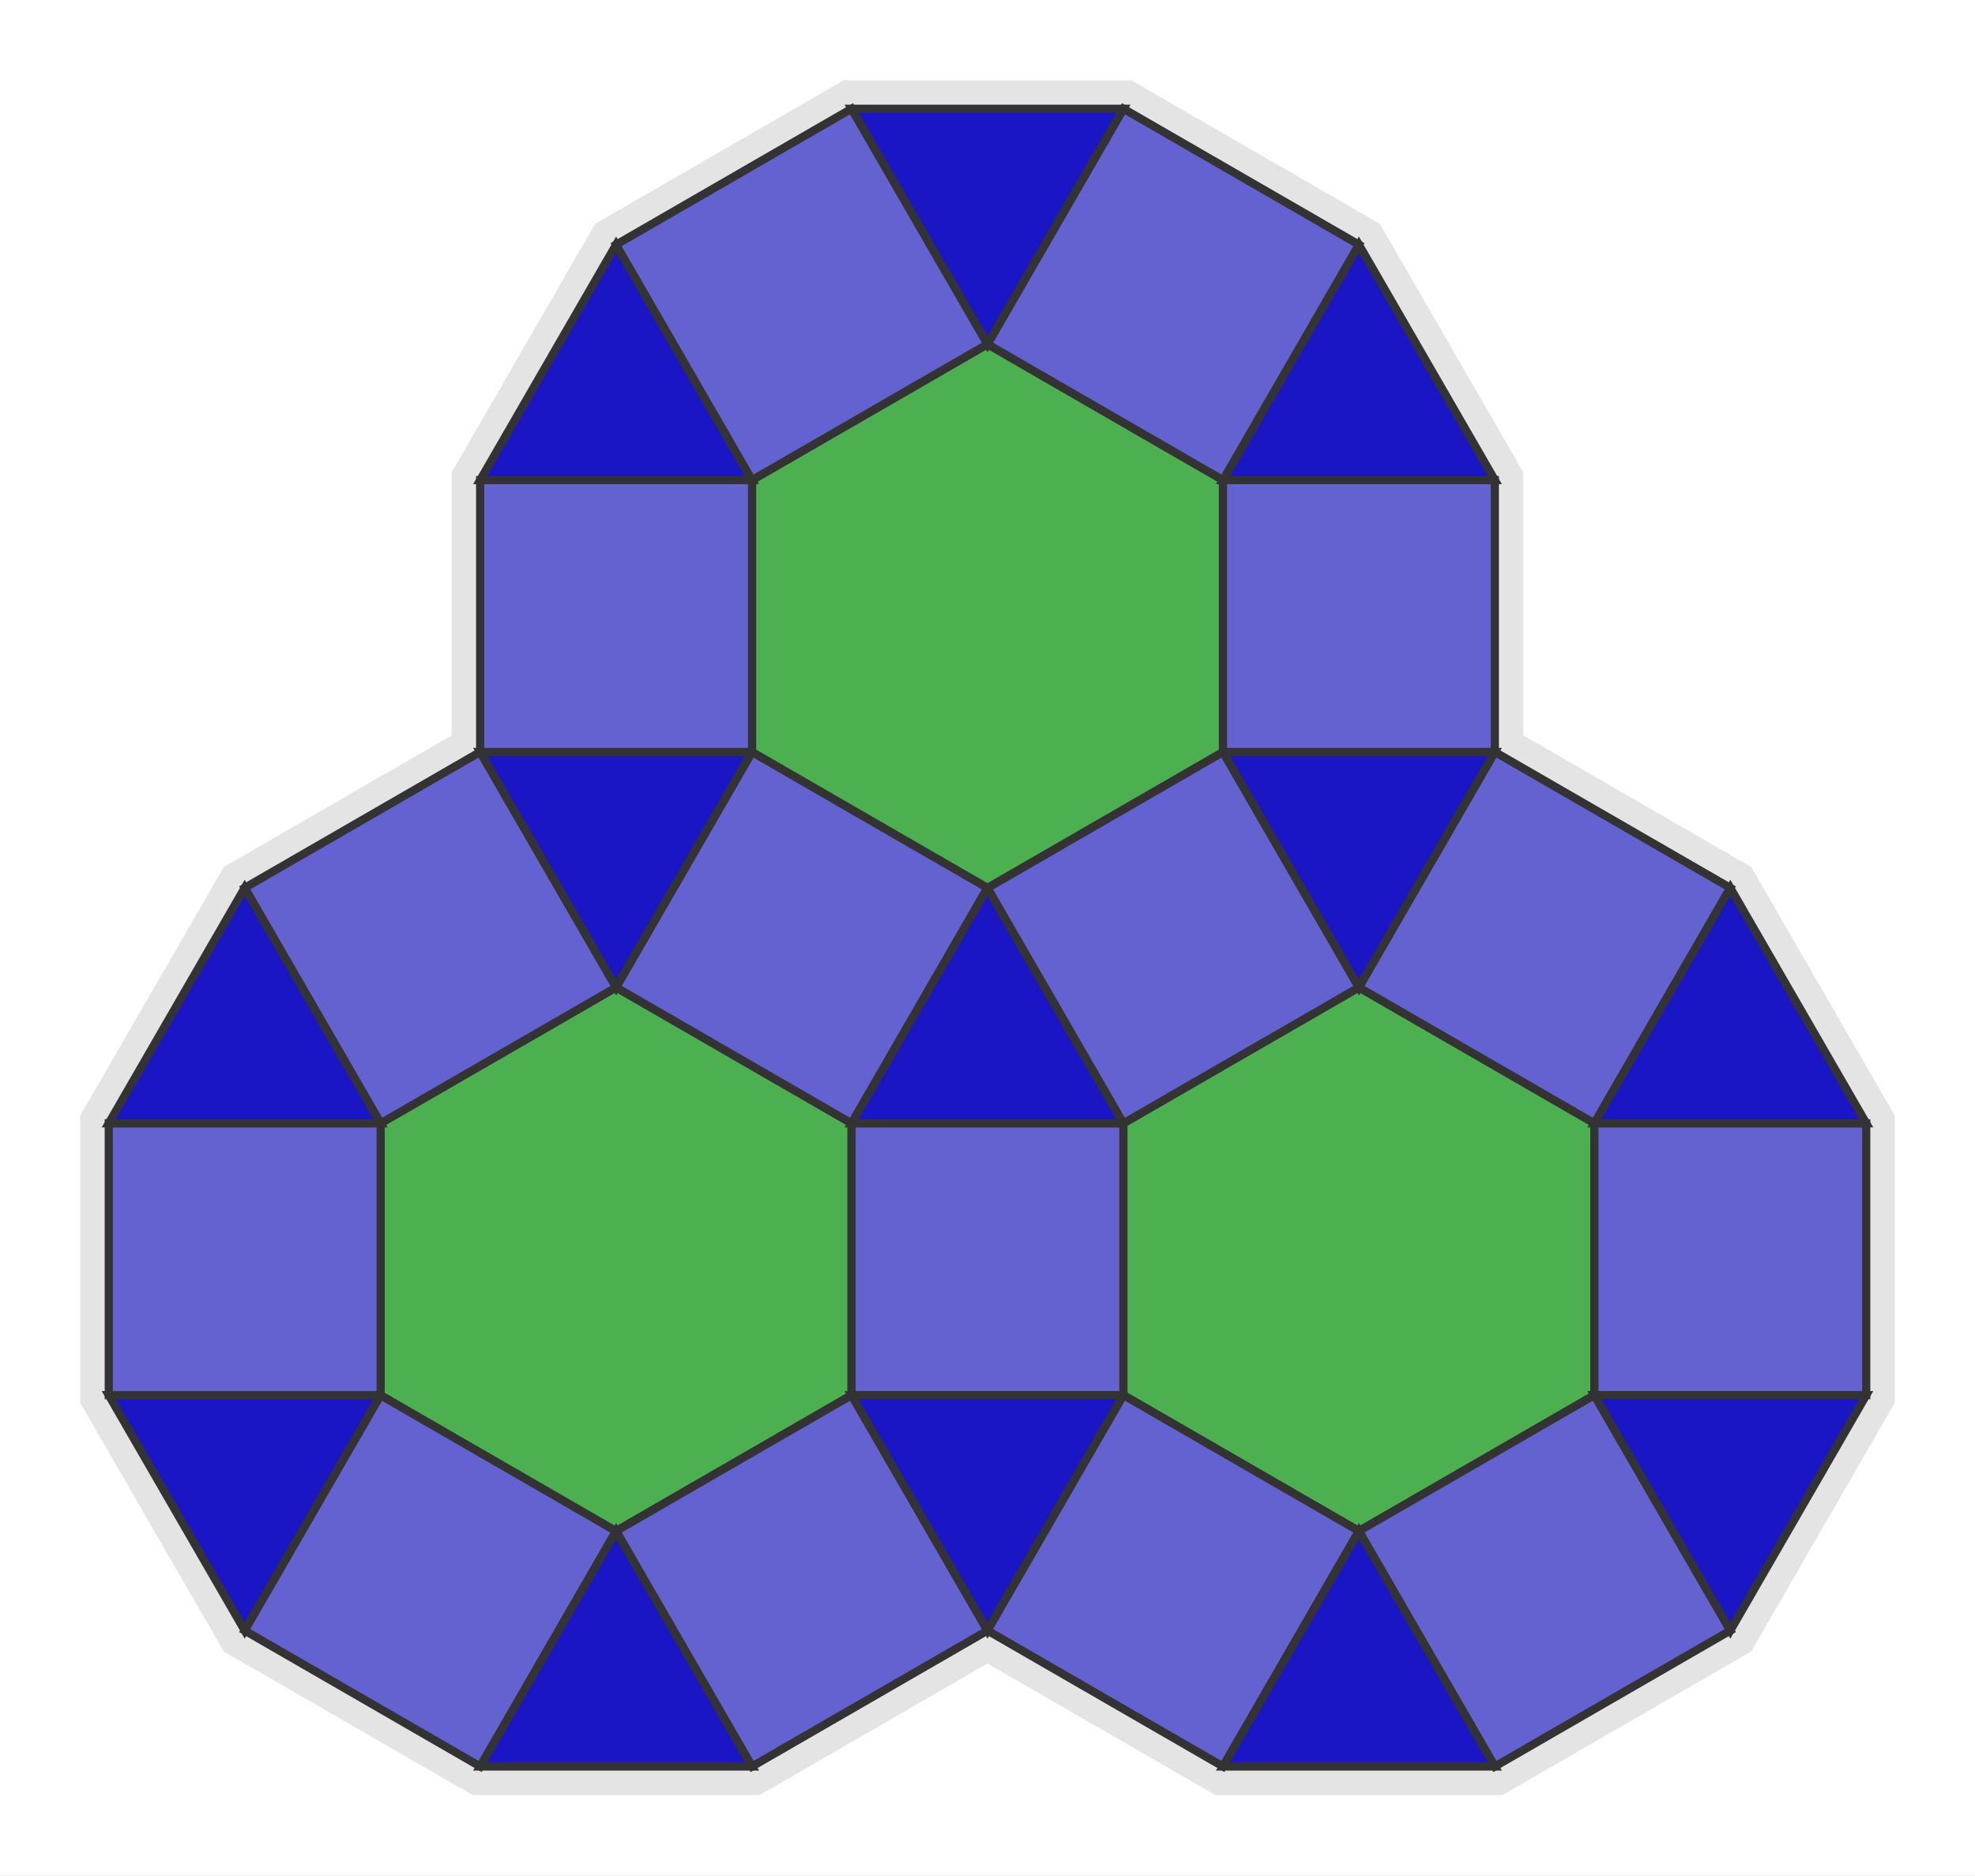
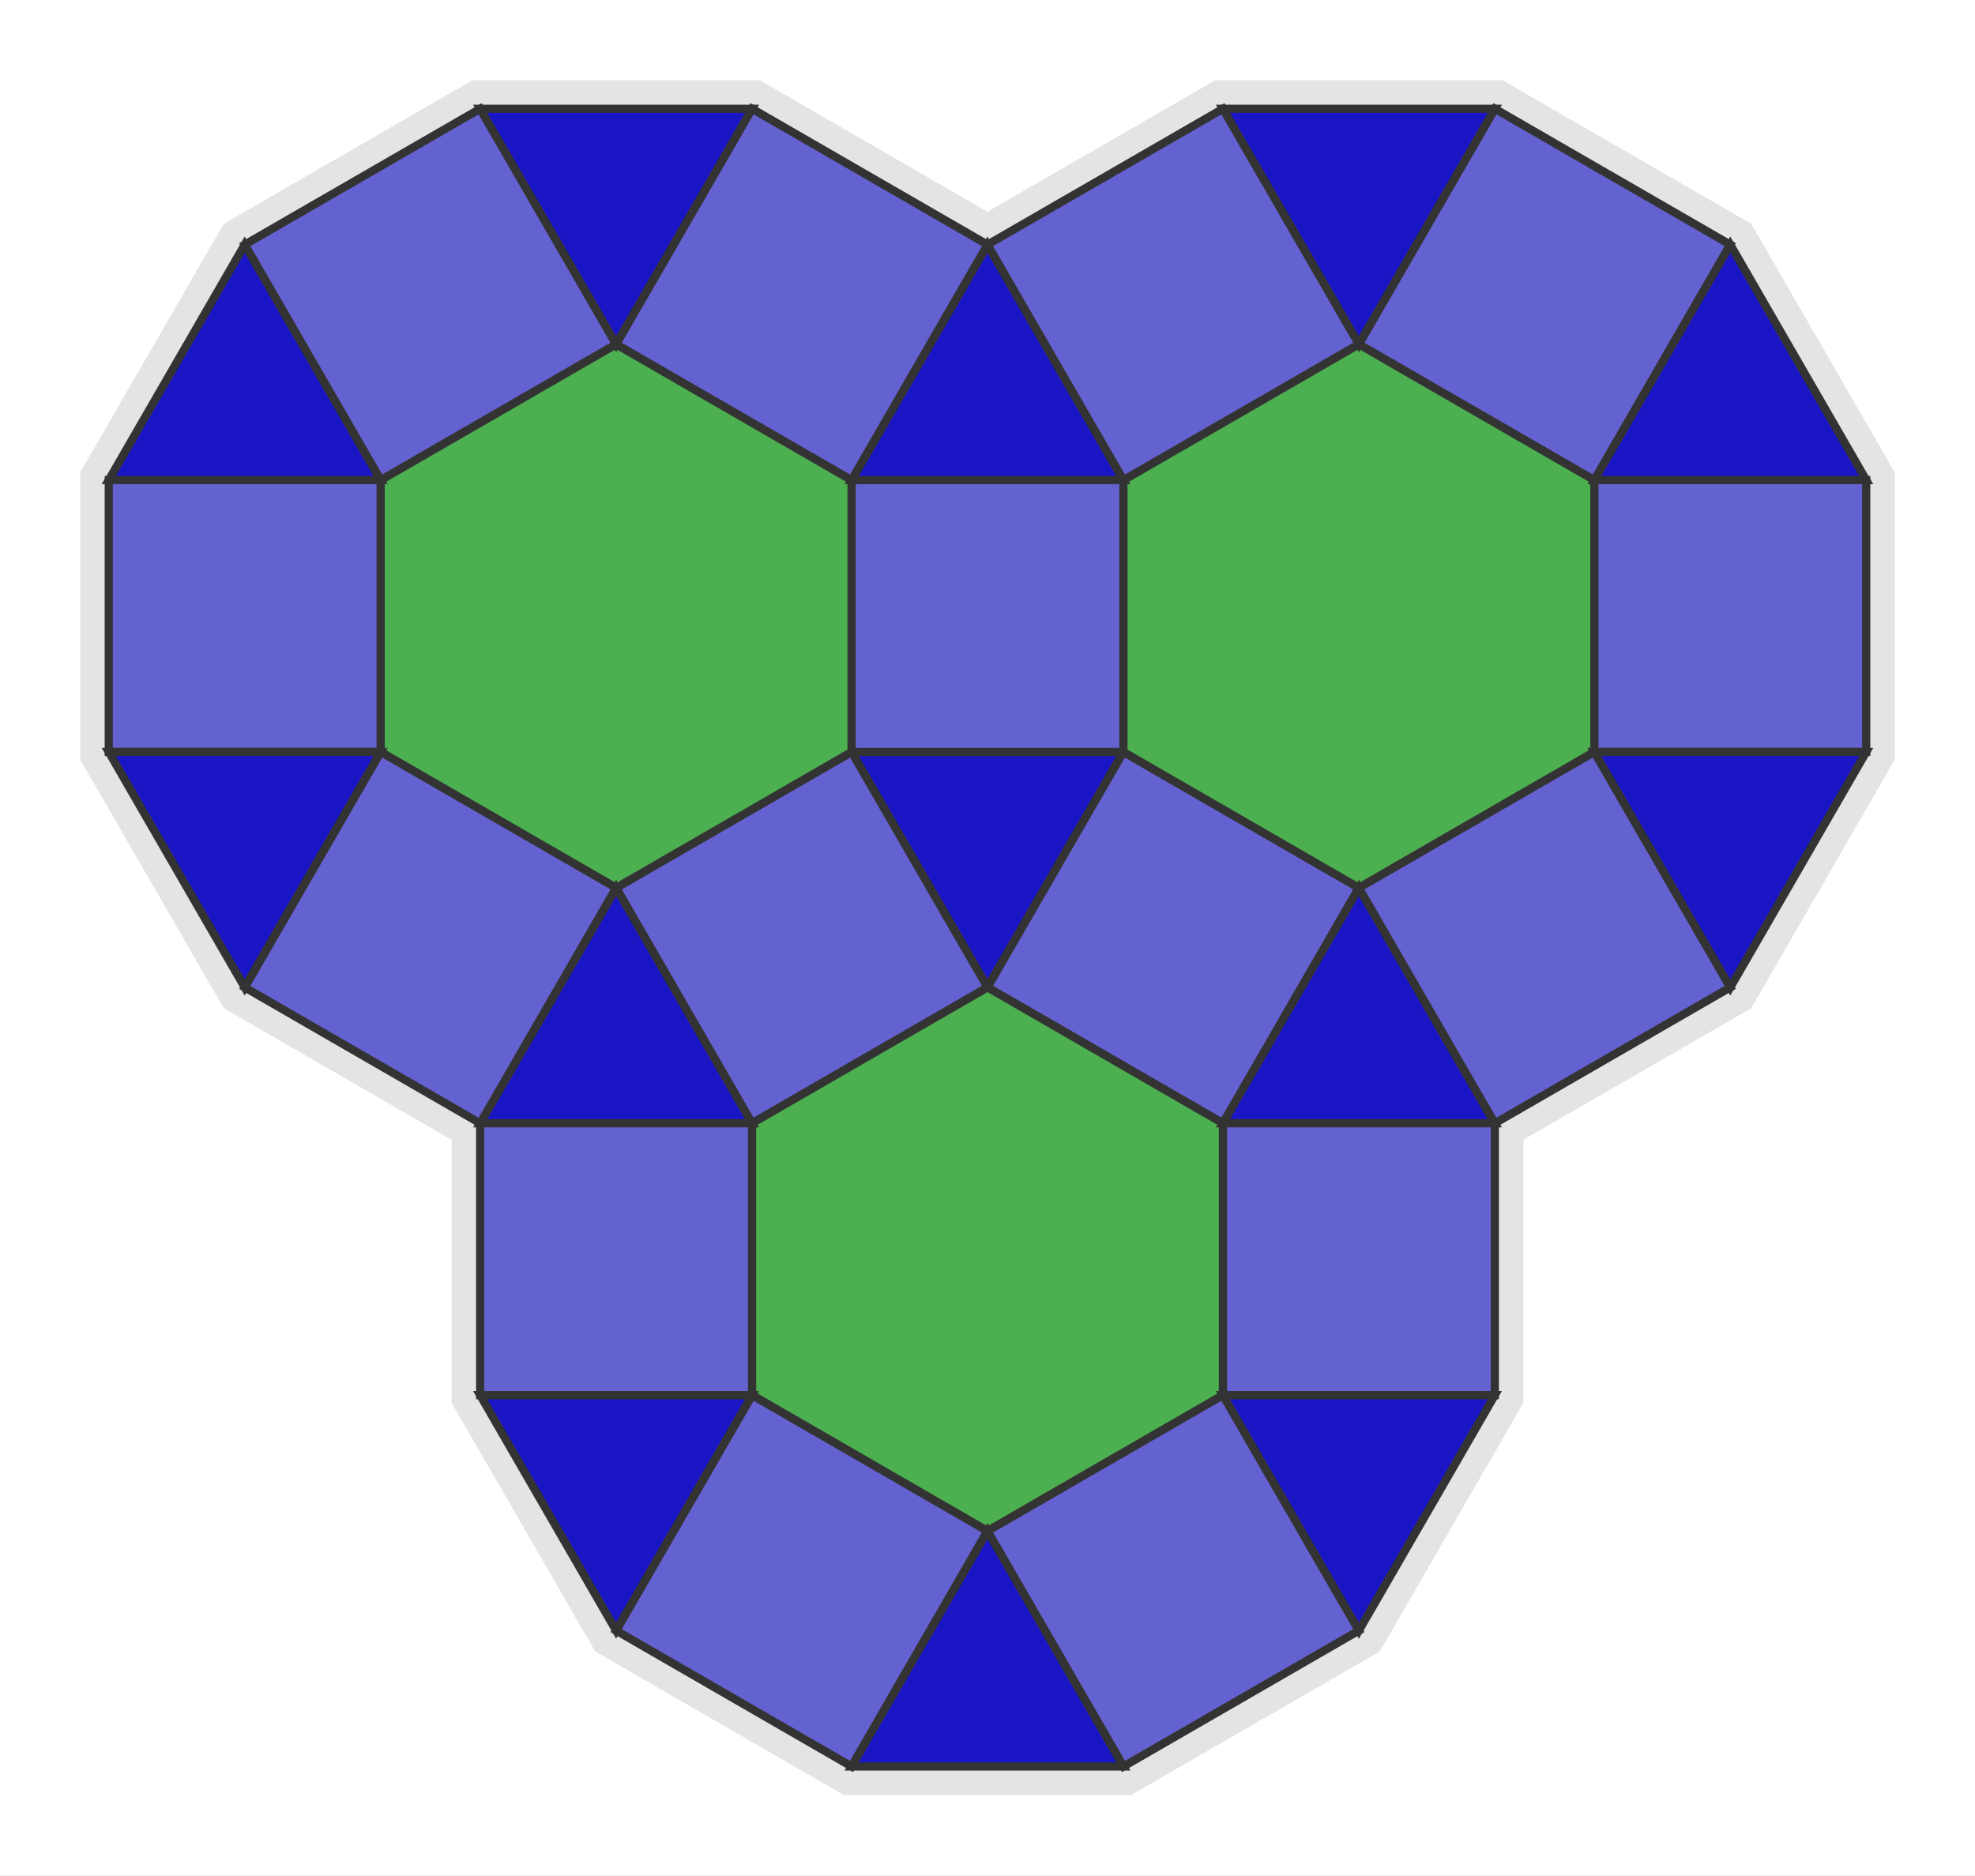
<svg xmlns="http://www.w3.org/2000/svg" width="363.205" height="344.904" viewBox="0 0 363.205 344.904">
  <rect width="100%" height="100%" fill="white" />
-   <polygon data-nodes="36,34,17,18,10,1,2,4,11,12,24,25,26,27,28,29,30,35,37,39,38" points="113.301,45 88.301,88.301 88.301,138.301 45,163.301 20,206.603 20,256.603 45,299.904 88.301,324.904 138.301,324.904 181.603,299.904 224.904,324.904 274.904,324.904 318.205,299.904 343.205,256.603 343.205,206.603 318.205,163.301 274.904,138.301 274.904,88.301 249.904,45 206.603,20 156.603,20" fill="none" stroke="#e4e4e4" stroke-width="10.5" />
+   <polygon data-nodes="" points="181.603,45 138.301,20 88.301,20 45,45 20,88.301 20,138.301 45,181.603 88.301,206.603 88.301,256.603 113.301,299.904 156.603,324.904 206.603,324.904 249.904,299.904 274.904,256.603 274.904,206.603 318.205,181.603 343.205,138.301 343.205,88.301 318.205,45 274.904,20 224.904,20" fill="none" stroke="#e4e4e4" stroke-width="10.5" />
  <g id="tiling-polygons" stroke="#333" stroke-width="1.5">
-     <polygon data-nodes="1,2,3" points="20,256.603 45,299.904 70,256.603" fill="rgb(26,22,197)" />
-     <polygon data-nodes="4,5,3,2" points="88.301,324.904 113.301,281.603 70,256.603 45,299.904" fill="rgb(100,98,208)" />
-     <polygon data-nodes="6,7,8,9,3,5" points="156.603,256.603 156.603,206.603 113.301,181.603 70,206.603 70,256.603 113.301,281.603" fill="rgb(76,175,80)" />
-     <polygon data-nodes="9,10,1,3" points="70,206.603 20,206.603 20,256.603 70,256.603" fill="rgb(100,98,208)" />
-     <polygon data-nodes="11,12,6,5" points="138.301,324.904 181.603,299.904 156.603,256.603 113.301,281.603" fill="rgb(100,98,208)" />
-     <polygon data-nodes="11,5,4" points="138.301,324.904 113.301,281.603 88.301,324.904" fill="rgb(26,22,197)" />
-     <polygon data-nodes="13,14,7,6" points="206.603,256.603 206.603,206.603 156.603,206.603 156.603,256.603" fill="rgb(100,98,208)" />
-     <polygon data-nodes="13,6,12" points="206.603,256.603 156.603,256.603 181.603,299.904" fill="rgb(26,22,197)" />
-     <polygon data-nodes="15,16,8,7" points="181.603,163.301 138.301,138.301 113.301,181.603 156.603,206.603" fill="rgb(100,98,208)" />
-     <polygon data-nodes="14,15,7" points="206.603,206.603 181.603,163.301 156.603,206.603" fill="rgb(26,22,197)" />
-     <polygon data-nodes="17,18,9,8" points="88.301,138.301 45,163.301 70,206.603 113.301,181.603" fill="rgb(100,98,208)" />
-     <polygon data-nodes="18,10,9" points="45,163.301 20,206.603 70,206.603" fill="rgb(26,22,197)" />
-     <polygon data-nodes="16,17,8" points="138.301,138.301 88.301,138.301 113.301,181.603" fill="rgb(26,22,197)" />
-     <polygon data-nodes="19,20,21,22,14,13" points="249.904,281.603 293.205,256.603 293.205,206.603 249.904,181.603 206.603,206.603 206.603,256.603" fill="rgb(76,175,80)" />
-     <polygon data-nodes="23,15,14,22" points="224.904,138.301 181.603,163.301 206.603,206.603 249.904,181.603" fill="rgb(100,98,208)" />
-     <polygon data-nodes="12,24,19,13" points="181.603,299.904 224.904,324.904 249.904,281.603 206.603,256.603" fill="rgb(100,98,208)" />
-     <polygon data-nodes="25,26,20,19" points="274.904,324.904 318.205,299.904 293.205,256.603 249.904,281.603" fill="rgb(100,98,208)" />
-     <polygon data-nodes="27,28,21,20" points="343.205,256.603 343.205,206.603 293.205,206.603 293.205,256.603" fill="rgb(100,98,208)" />
-     <polygon data-nodes="29,30,22,21" points="318.205,163.301 274.904,138.301 249.904,181.603 293.205,206.603" fill="rgb(100,98,208)" />
-     <polygon data-nodes="30,23,22" points="274.904,138.301 224.904,138.301 249.904,181.603" fill="rgb(26,22,197)" />
-     <polygon data-nodes="28,29,21" points="343.205,206.603 318.205,163.301 293.205,206.603" fill="rgb(26,22,197)" />
-     <polygon data-nodes="27,20,26" points="343.205,256.603 293.205,256.603 318.205,299.904" fill="rgb(26,22,197)" />
-     <polygon data-nodes="25,19,24" points="274.904,324.904 249.904,281.603 224.904,324.904" fill="rgb(26,22,197)" />
-     <polygon data-nodes="23,31,32,33,16,15" points="224.904,138.301 224.904,88.301 181.603,63.301 138.301,88.301 138.301,138.301 181.603,163.301" fill="rgb(76,175,80)" />
-     <polygon data-nodes="33,34,17,16" points="138.301,88.301 88.301,88.301 88.301,138.301 138.301,138.301" fill="rgb(100,98,208)" />
-     <polygon data-nodes="35,31,23,30" points="274.904,88.301 224.904,88.301 224.904,138.301 274.904,138.301" fill="rgb(100,98,208)" />
-     <polygon data-nodes="36,34,33" points="113.301,45 88.301,88.301 138.301,88.301" fill="rgb(26,22,197)" />
-     <polygon data-nodes="37,31,35" points="249.904,45 224.904,88.301 274.904,88.301" fill="rgb(26,22,197)" />
-     <polygon data-nodes="38,36,33,32" points="156.603,20 113.301,45 138.301,88.301 181.603,63.301" fill="rgb(100,98,208)" />
-     <polygon data-nodes="37,39,32,31" points="249.904,45 206.603,20 181.603,63.301 224.904,88.301" fill="rgb(100,98,208)" />
-     <polygon data-nodes="39,38,32" points="206.603,20 156.603,20 181.603,63.301" fill="rgb(26,22,197)" />
+     <polygon data-nodes="" points="156.603,138.301 206.603,138.301 181.603,181.603" fill="rgb(26,22,197)" />
+     <polygon data-nodes="" points="181.603,181.603 206.603,138.301 249.904,163.301 224.904,206.603" fill="rgb(100,98,208)" />
+     <polygon data-nodes="" points="156.603,138.301 181.603,181.603 138.301,206.603 113.301,163.301" fill="rgb(100,98,208)" />
+     <polygon data-nodes="" points="206.603,138.301 156.603,138.301 156.603,88.301 206.603,88.301" fill="rgb(100,98,208)" />
+     <polygon data-nodes="" points="156.603,138.301 113.301,163.301 70,138.301 70,88.301 113.301,63.301 156.603,88.301" fill="rgb(76,175,80)" />
+     <polygon data-nodes="" points="206.603,138.301 206.603,88.301 249.904,63.301 293.205,88.301 293.205,138.301 249.904,163.301" fill="rgb(76,175,80)" />
+     <polygon data-nodes="" points="181.603,181.603 224.904,206.603 224.904,256.603 181.603,281.603 138.301,256.603 138.301,206.603" fill="rgb(76,175,80)" />
+     <polygon data-nodes="" points="206.603,88.301 156.603,88.301 181.603,45" fill="rgb(26,22,197)" />
+     <polygon data-nodes="" points="113.301,163.301 138.301,206.603 88.301,206.603" fill="rgb(26,22,197)" />
+     <polygon data-nodes="" points="224.904,206.603 249.904,163.301 274.904,206.603" fill="rgb(26,22,197)" />
+     <polygon data-nodes="" points="156.603,88.301 113.301,63.301 138.301,20 181.603,45" fill="rgb(100,98,208)" />
+     <polygon data-nodes="" points="113.301,63.301 70,88.301 45,45 88.301,20" fill="rgb(100,98,208)" />
+     <polygon data-nodes="" points="70,88.301 70,138.301 20,138.301 20,88.301" fill="rgb(100,98,208)" />
+     <polygon data-nodes="" points="70,138.301 113.301,163.301 88.301,206.603 45,181.603" fill="rgb(100,98,208)" />
+     <polygon data-nodes="" points="138.301,206.603 138.301,256.603 88.301,256.603 88.301,206.603" fill="rgb(100,98,208)" />
+     <polygon data-nodes="" points="138.301,256.603 181.603,281.603 156.603,324.904 113.301,299.904" fill="rgb(100,98,208)" />
+     <polygon data-nodes="" points="181.603,281.603 224.904,256.603 249.904,299.904 206.603,324.904" fill="rgb(100,98,208)" />
+     <polygon data-nodes="" points="224.904,256.603 224.904,206.603 274.904,206.603 274.904,256.603" fill="rgb(100,98,208)" />
+     <polygon data-nodes="" points="274.904,206.603 249.904,163.301 293.205,138.301 318.205,181.603" fill="rgb(100,98,208)" />
+     <polygon data-nodes="" points="293.205,138.301 293.205,88.301 343.205,88.301 343.205,138.301" fill="rgb(100,98,208)" />
+     <polygon data-nodes="" points="293.205,88.301 249.904,63.301 274.904,20 318.205,45" fill="rgb(100,98,208)" />
+     <polygon data-nodes="" points="249.904,63.301 206.603,88.301 181.603,45 224.904,20" fill="rgb(100,98,208)" />
+     <polygon data-nodes="" points="113.301,63.301 88.301,20 138.301,20" fill="rgb(26,22,197)" />
+     <polygon data-nodes="" points="70,88.301 20,88.301 45,45" fill="rgb(26,22,197)" />
+     <polygon data-nodes="" points="70,138.301 45,181.603 20,138.301" fill="rgb(26,22,197)" />
+     <polygon data-nodes="" points="88.301,256.603 138.301,256.603 113.301,299.904" fill="rgb(26,22,197)" />
+     <polygon data-nodes="" points="156.603,324.904 181.603,281.603 206.603,324.904" fill="rgb(26,22,197)" />
+     <polygon data-nodes="" points="249.904,299.904 224.904,256.603 274.904,256.603" fill="rgb(26,22,197)" />
+     <polygon data-nodes="" points="318.205,181.603 293.205,138.301 343.205,138.301" fill="rgb(26,22,197)" />
+     <polygon data-nodes="" points="343.205,88.301 293.205,88.301 318.205,45" fill="rgb(26,22,197)" />
+     <polygon data-nodes="" points="249.904,63.301 224.904,20 274.904,20" fill="rgb(26,22,197)" />
  </g>
</svg>
